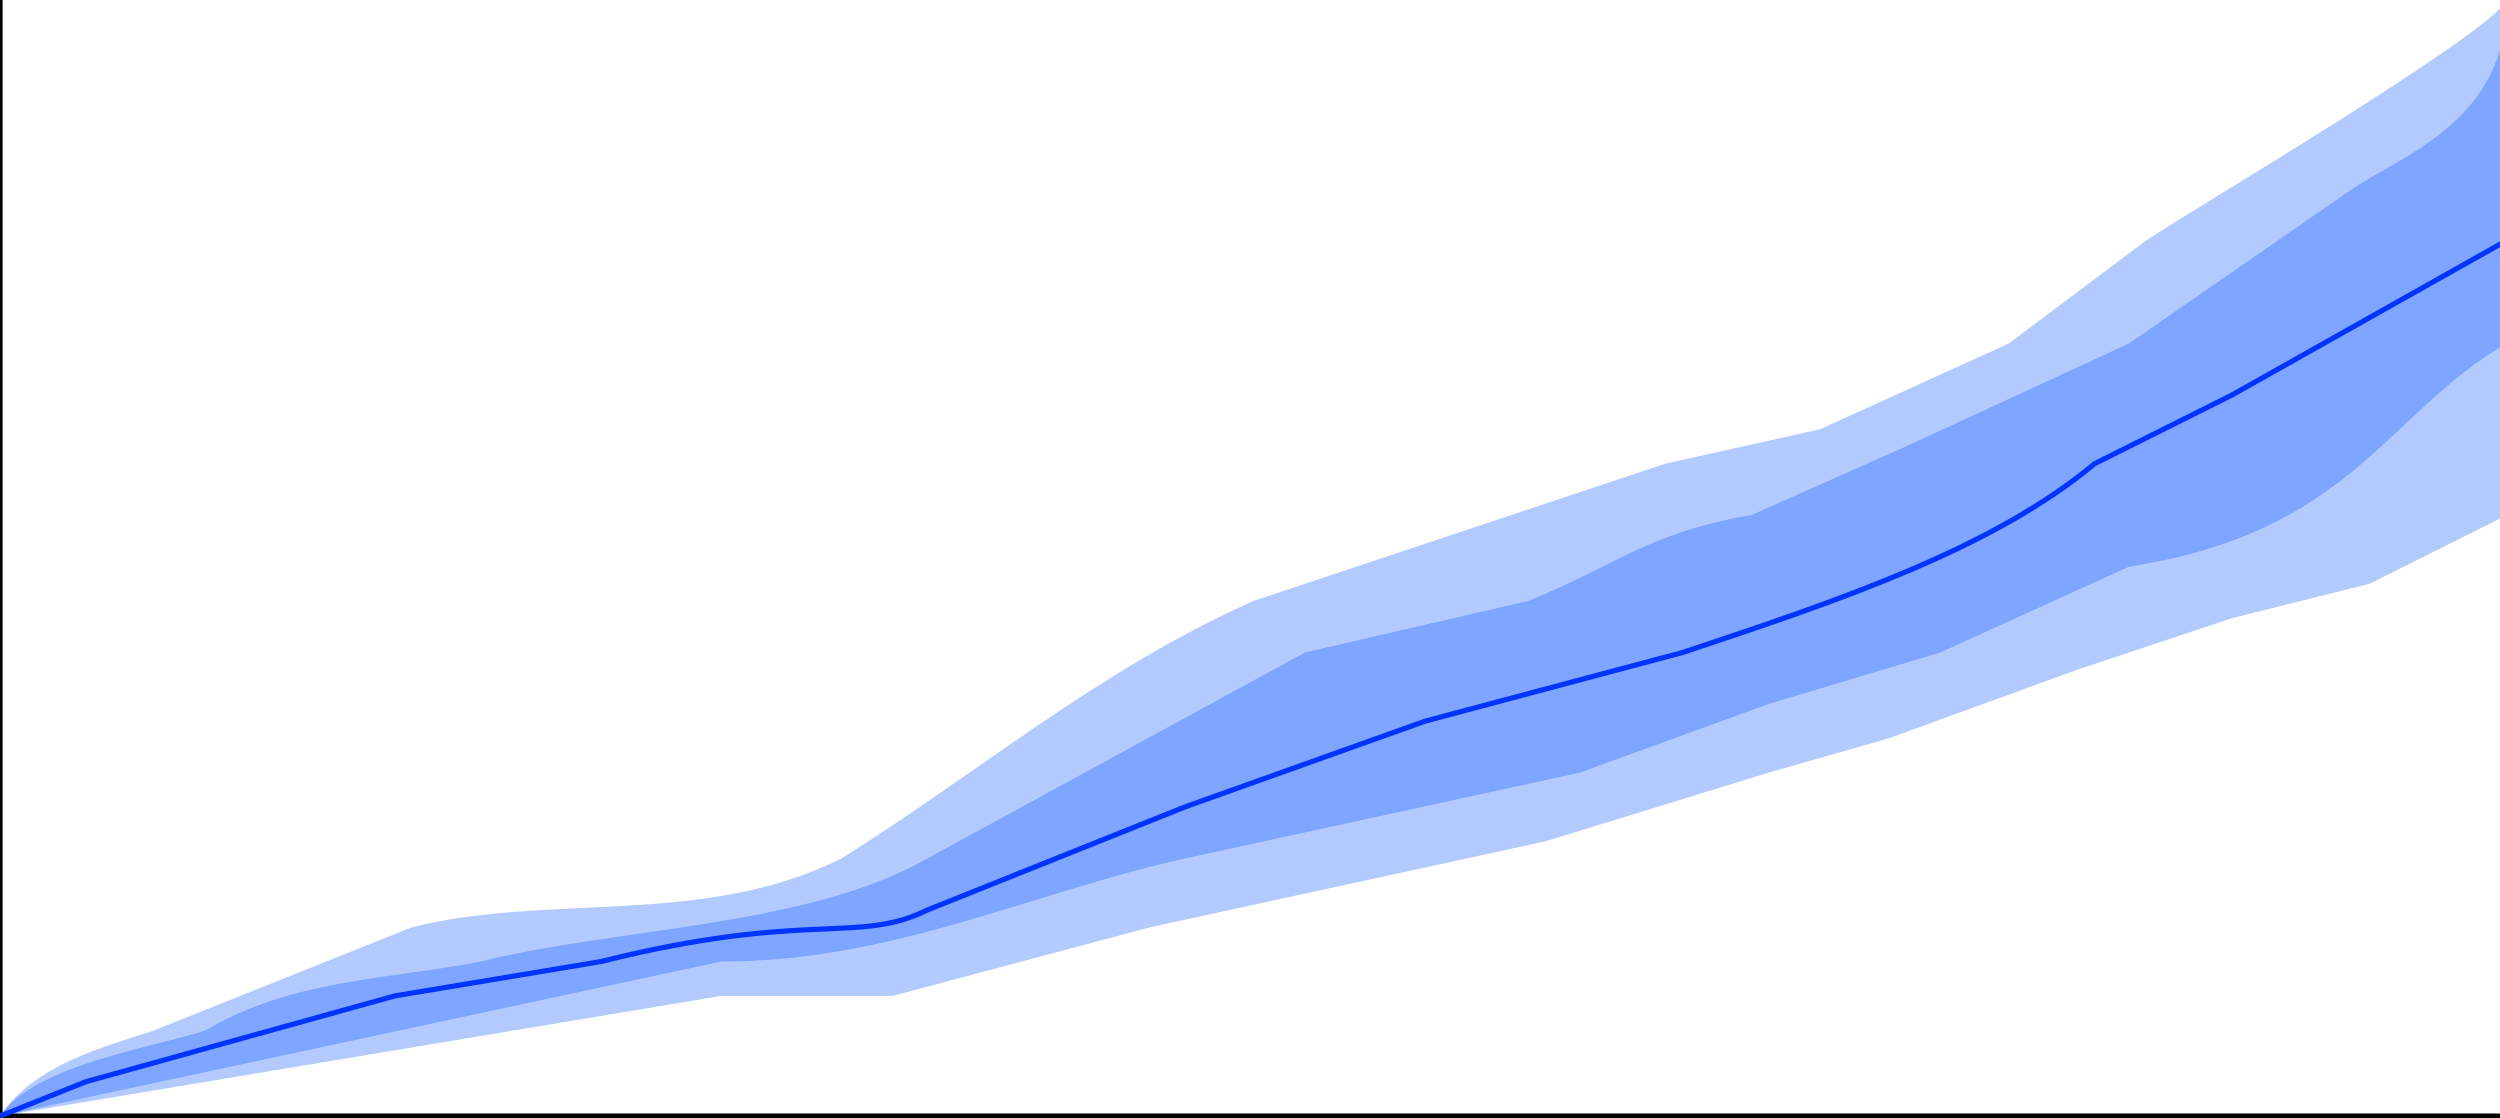
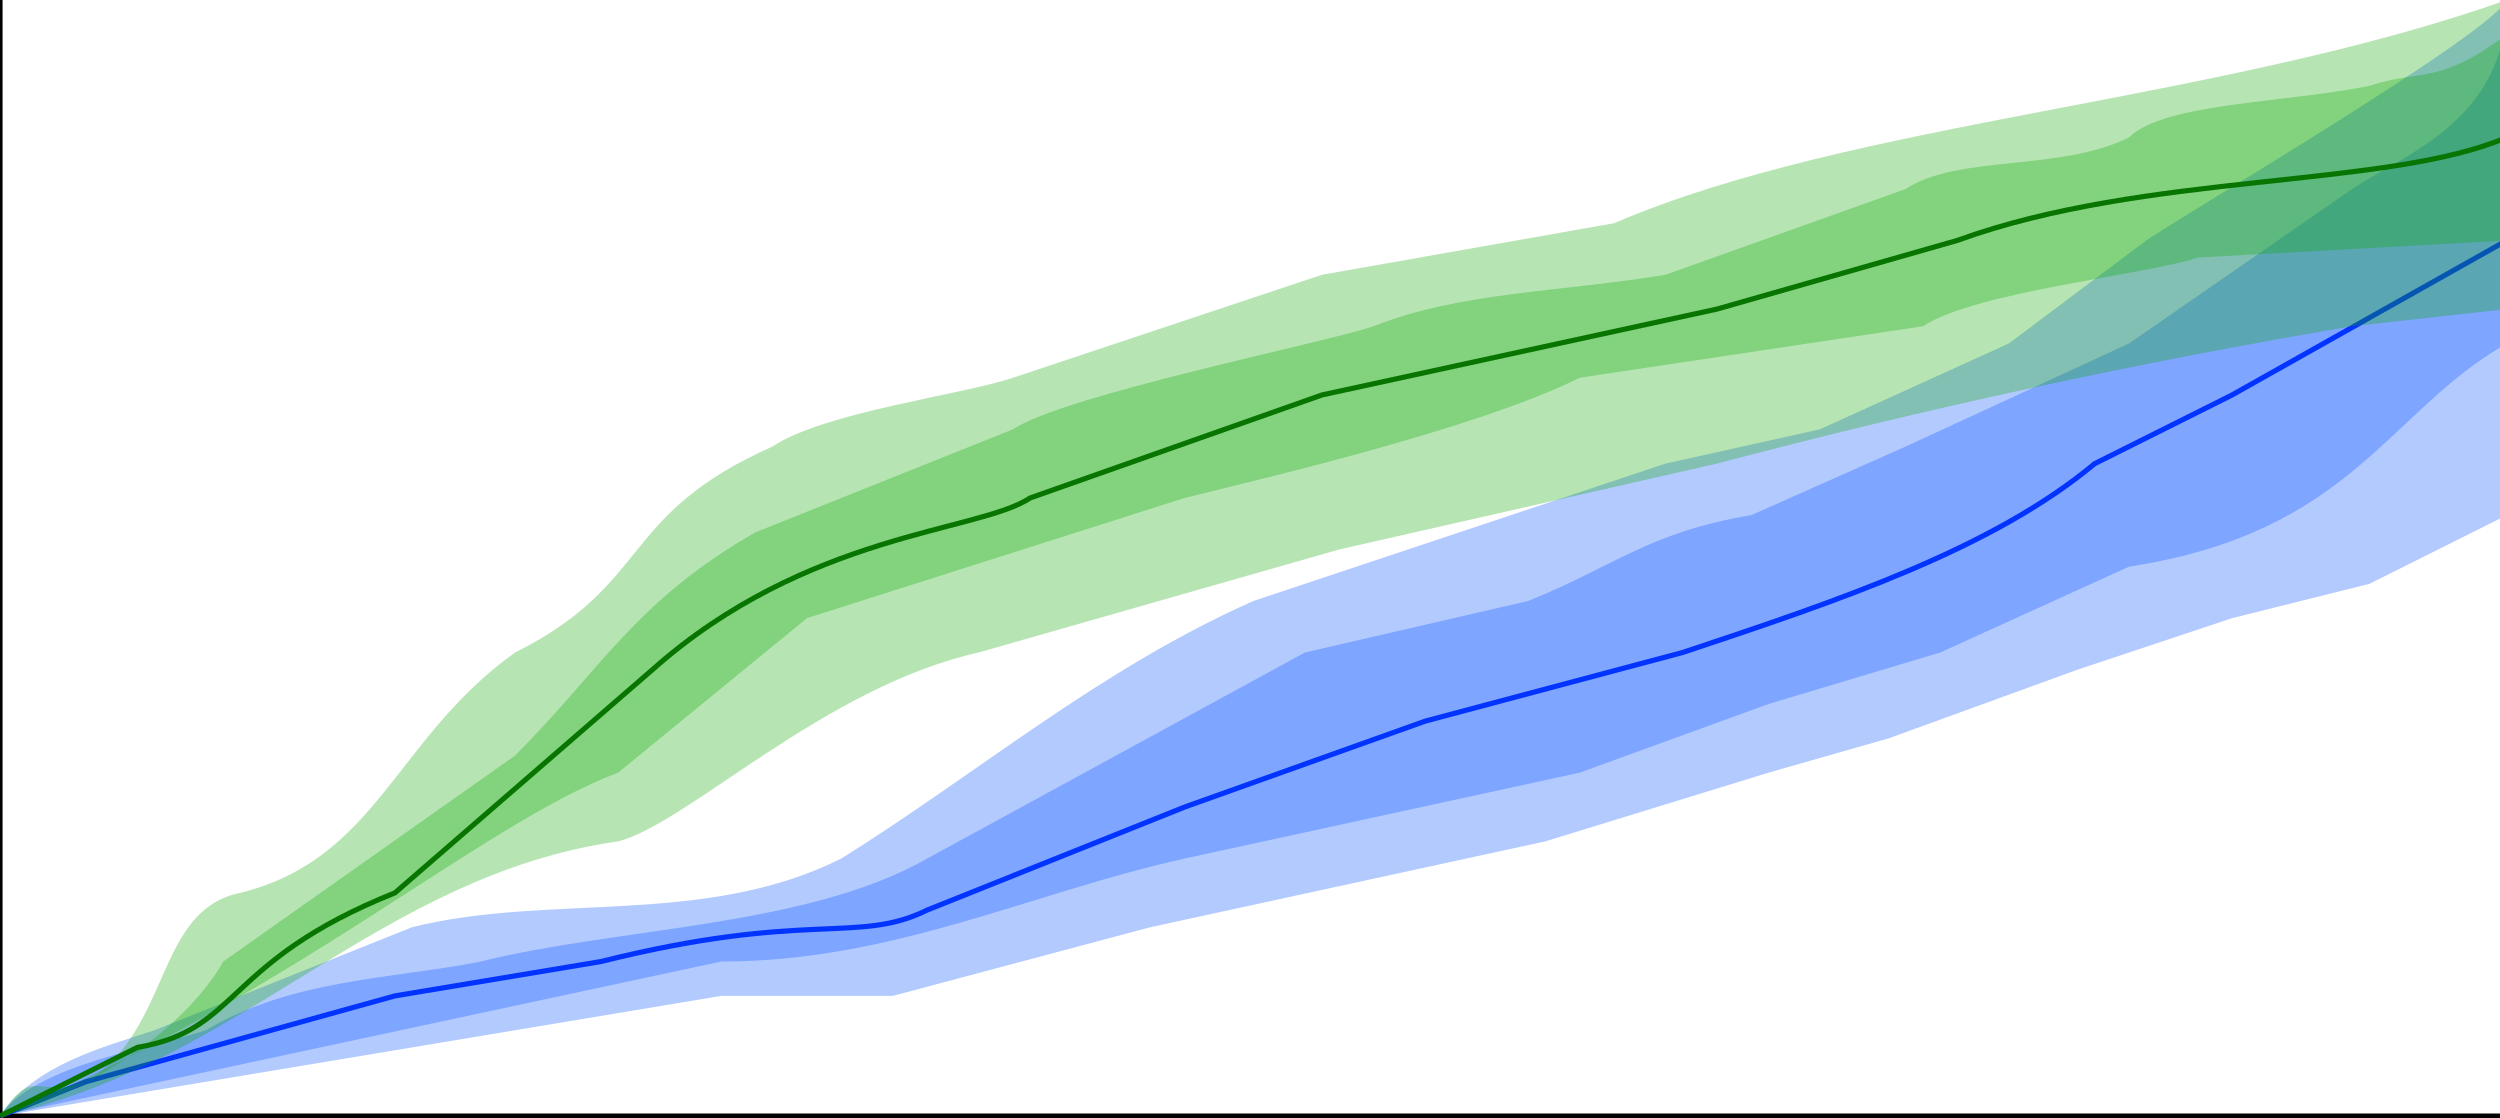
<svg xmlns="http://www.w3.org/2000/svg" preserveAspectRatio="none" viewBox="0 0 145.6 65.1">
  <path fill="none" stroke="#000" stroke-width=".3" d="M0 0v65h146" />
  <path fill="#004eff" fill-opacity=".3" fill-rule="evenodd" d="M146 0c-1 2-18 12-21 14l-8 6-11 5-9 2-15 5-9 3c-9 4-16 10-24 15-8 4-17 2-25 4L9 60c-3 1-7 2-9 5l42-7h10l15-4 23-5 13-4 7-2 11-4 9-3 8-2 8-4z" />
  <path fill="#004eff" fill-opacity=".3" fill-rule="evenodd" d="M146 0c0 7-6 9-9 11l-13 9-13 6-9 4c-6 1-8 3-13 5l-13 3-22 12c-7 4-18 4-26 6-5 1-11 1-16 4-3 1-10 2-12 5l42-9c10 0 18-4 27-6l23-5 11-4 10-3 11-5c13-2 15-9 22-13z" />
  <path fill="none" stroke="#0333ff" stroke-width=".3" d="m0 65 5-2 18-5 12-2c12-3 15-1 19-3l15-6 14-5 15-4c9-3 18-6 24-11l8-4 16-9" />
+   <path fill="#0aa900" fill-opacity=".3" fill-rule="evenodd" d="M146 0c-17 6-38 7-52 13l-17 3-18 6c-3 1-11 2-14 4-9 4-7 8-15 12-7 5-8 12-16 14-5 1-4 8-9 11-3 1-3-1-5 2 14-3 22-14 36-16 4-1 12-9 21-11l21-6 22-5a414 414 0 0 1 37-8l9-1V0z" />
+   <path fill="#0aa900" fill-opacity=".3" fill-rule="evenodd" d="M146 2c-4 3-5 2-8 3-5 1-12 1-14 3-4 2-10 1-13 3l-14 5c-6 1-12 1-17 3-3 1-18 4-21 6l-15 6c-7 4-9 8-14 13L13 56s-3 6-13 9c17-7 28-17 36-20l11-9 22-7c4-1 17-4 23-7l20-3c3-2 13-3 16-4l18-1z" />
+   <path fill="none" stroke="#077500" stroke-width=".3" d="m0 65 8-4c6-1 5-5 15-9l15-13c9-8 19-8 22-10l17-6 23-5 14-4c11-4 25-3 32-6" />
</svg>
